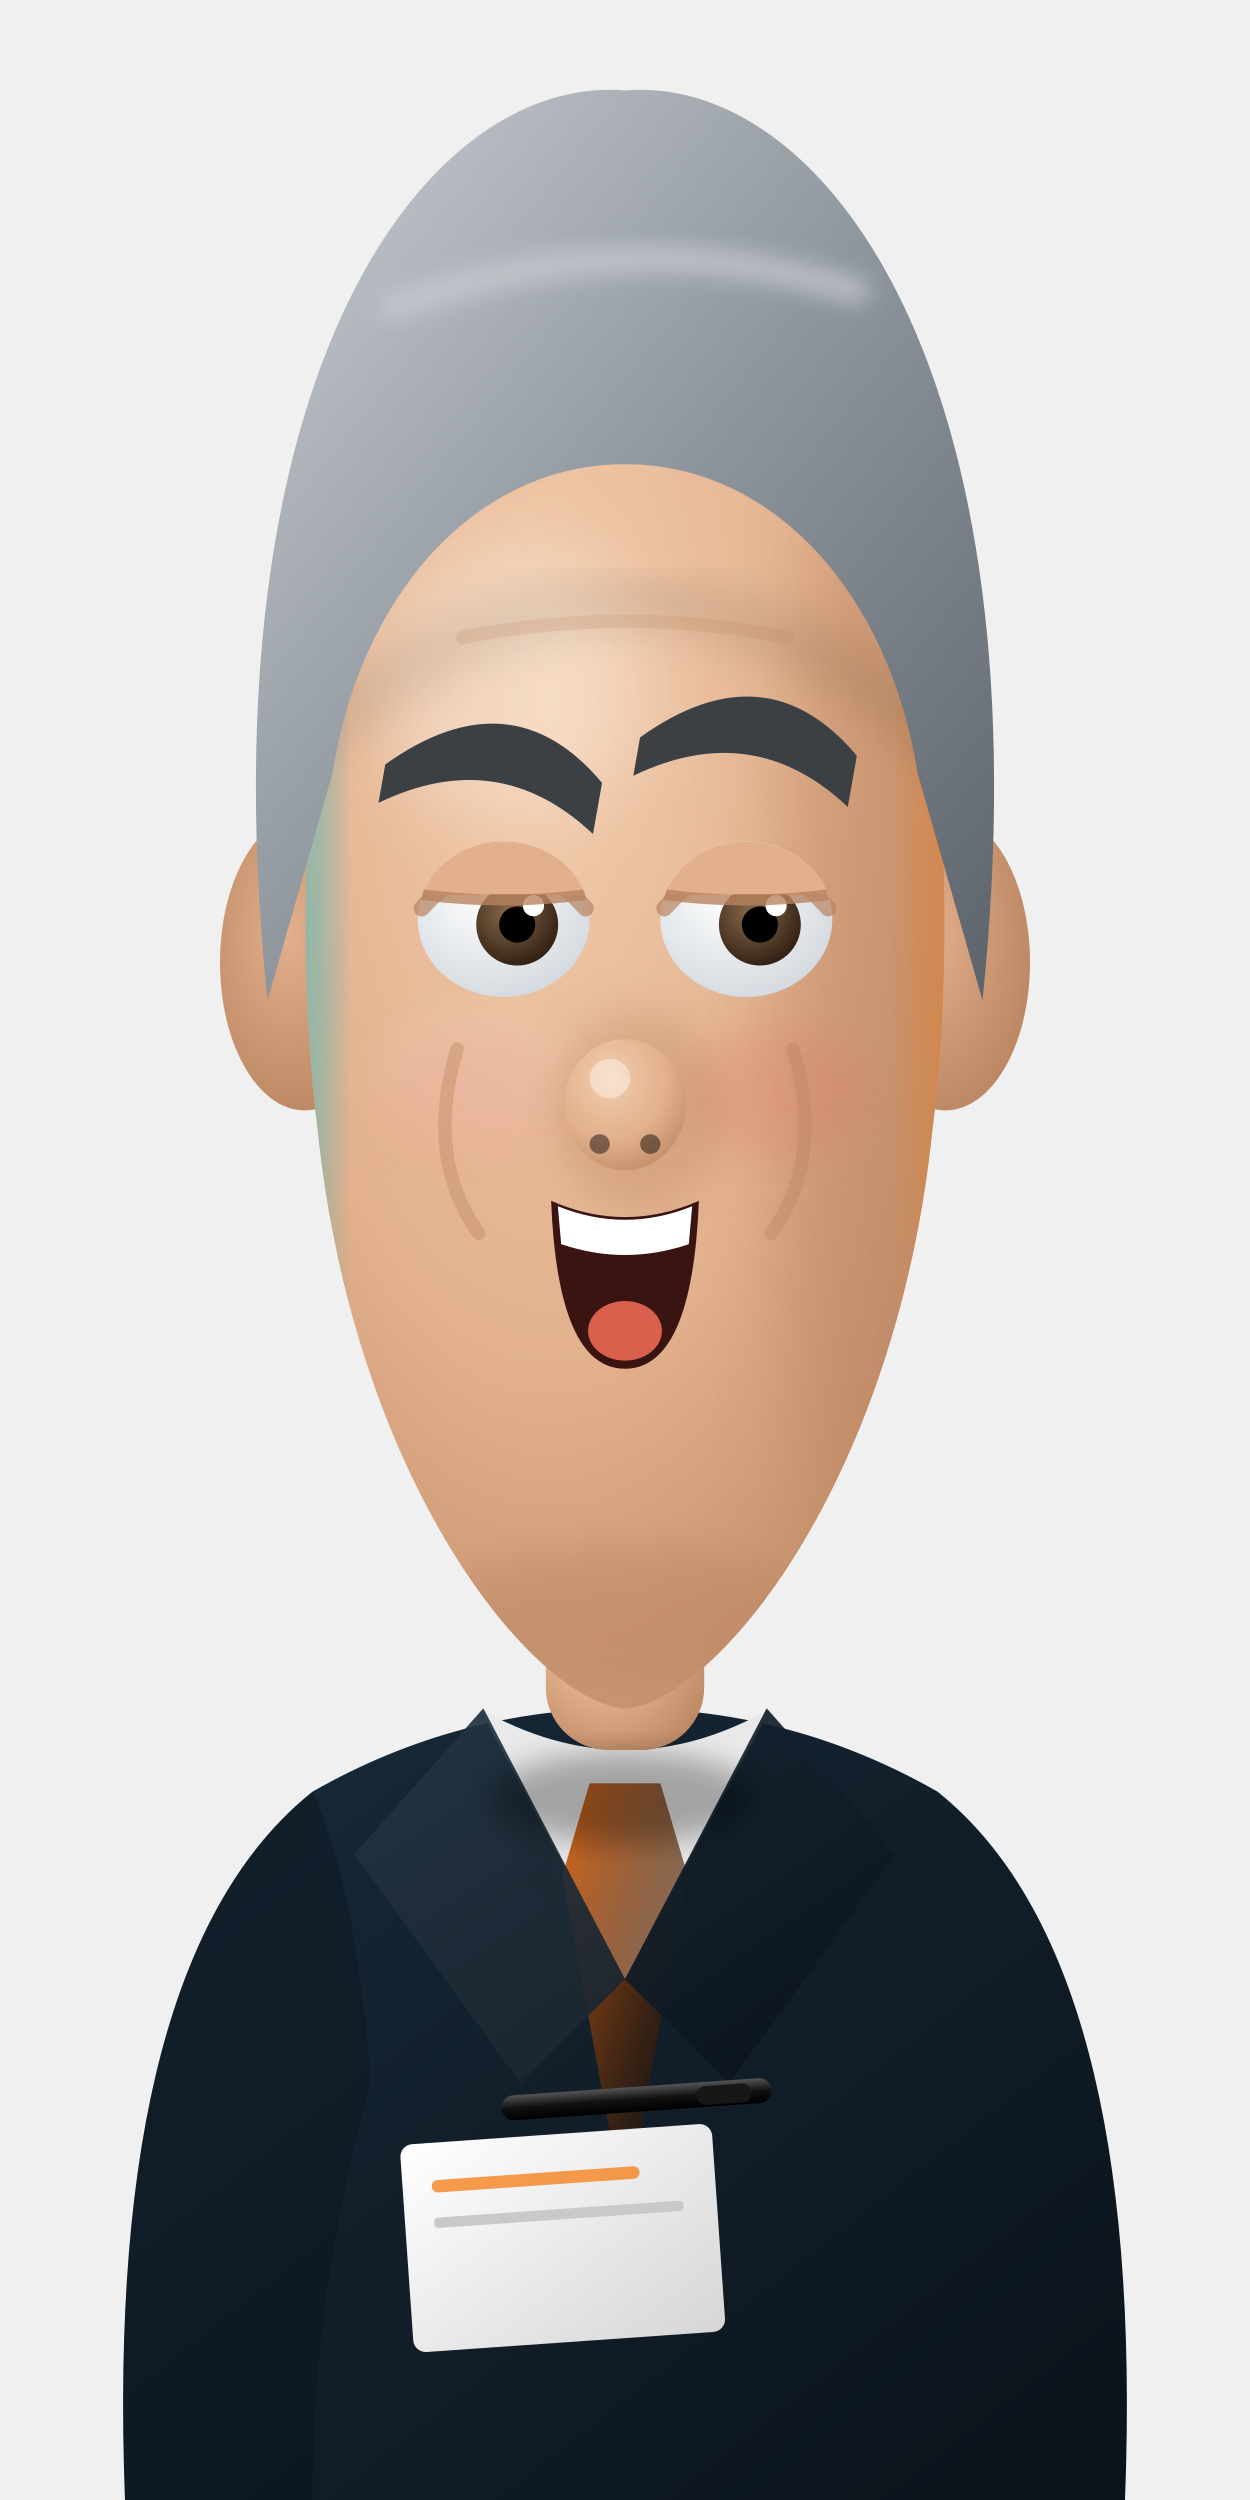
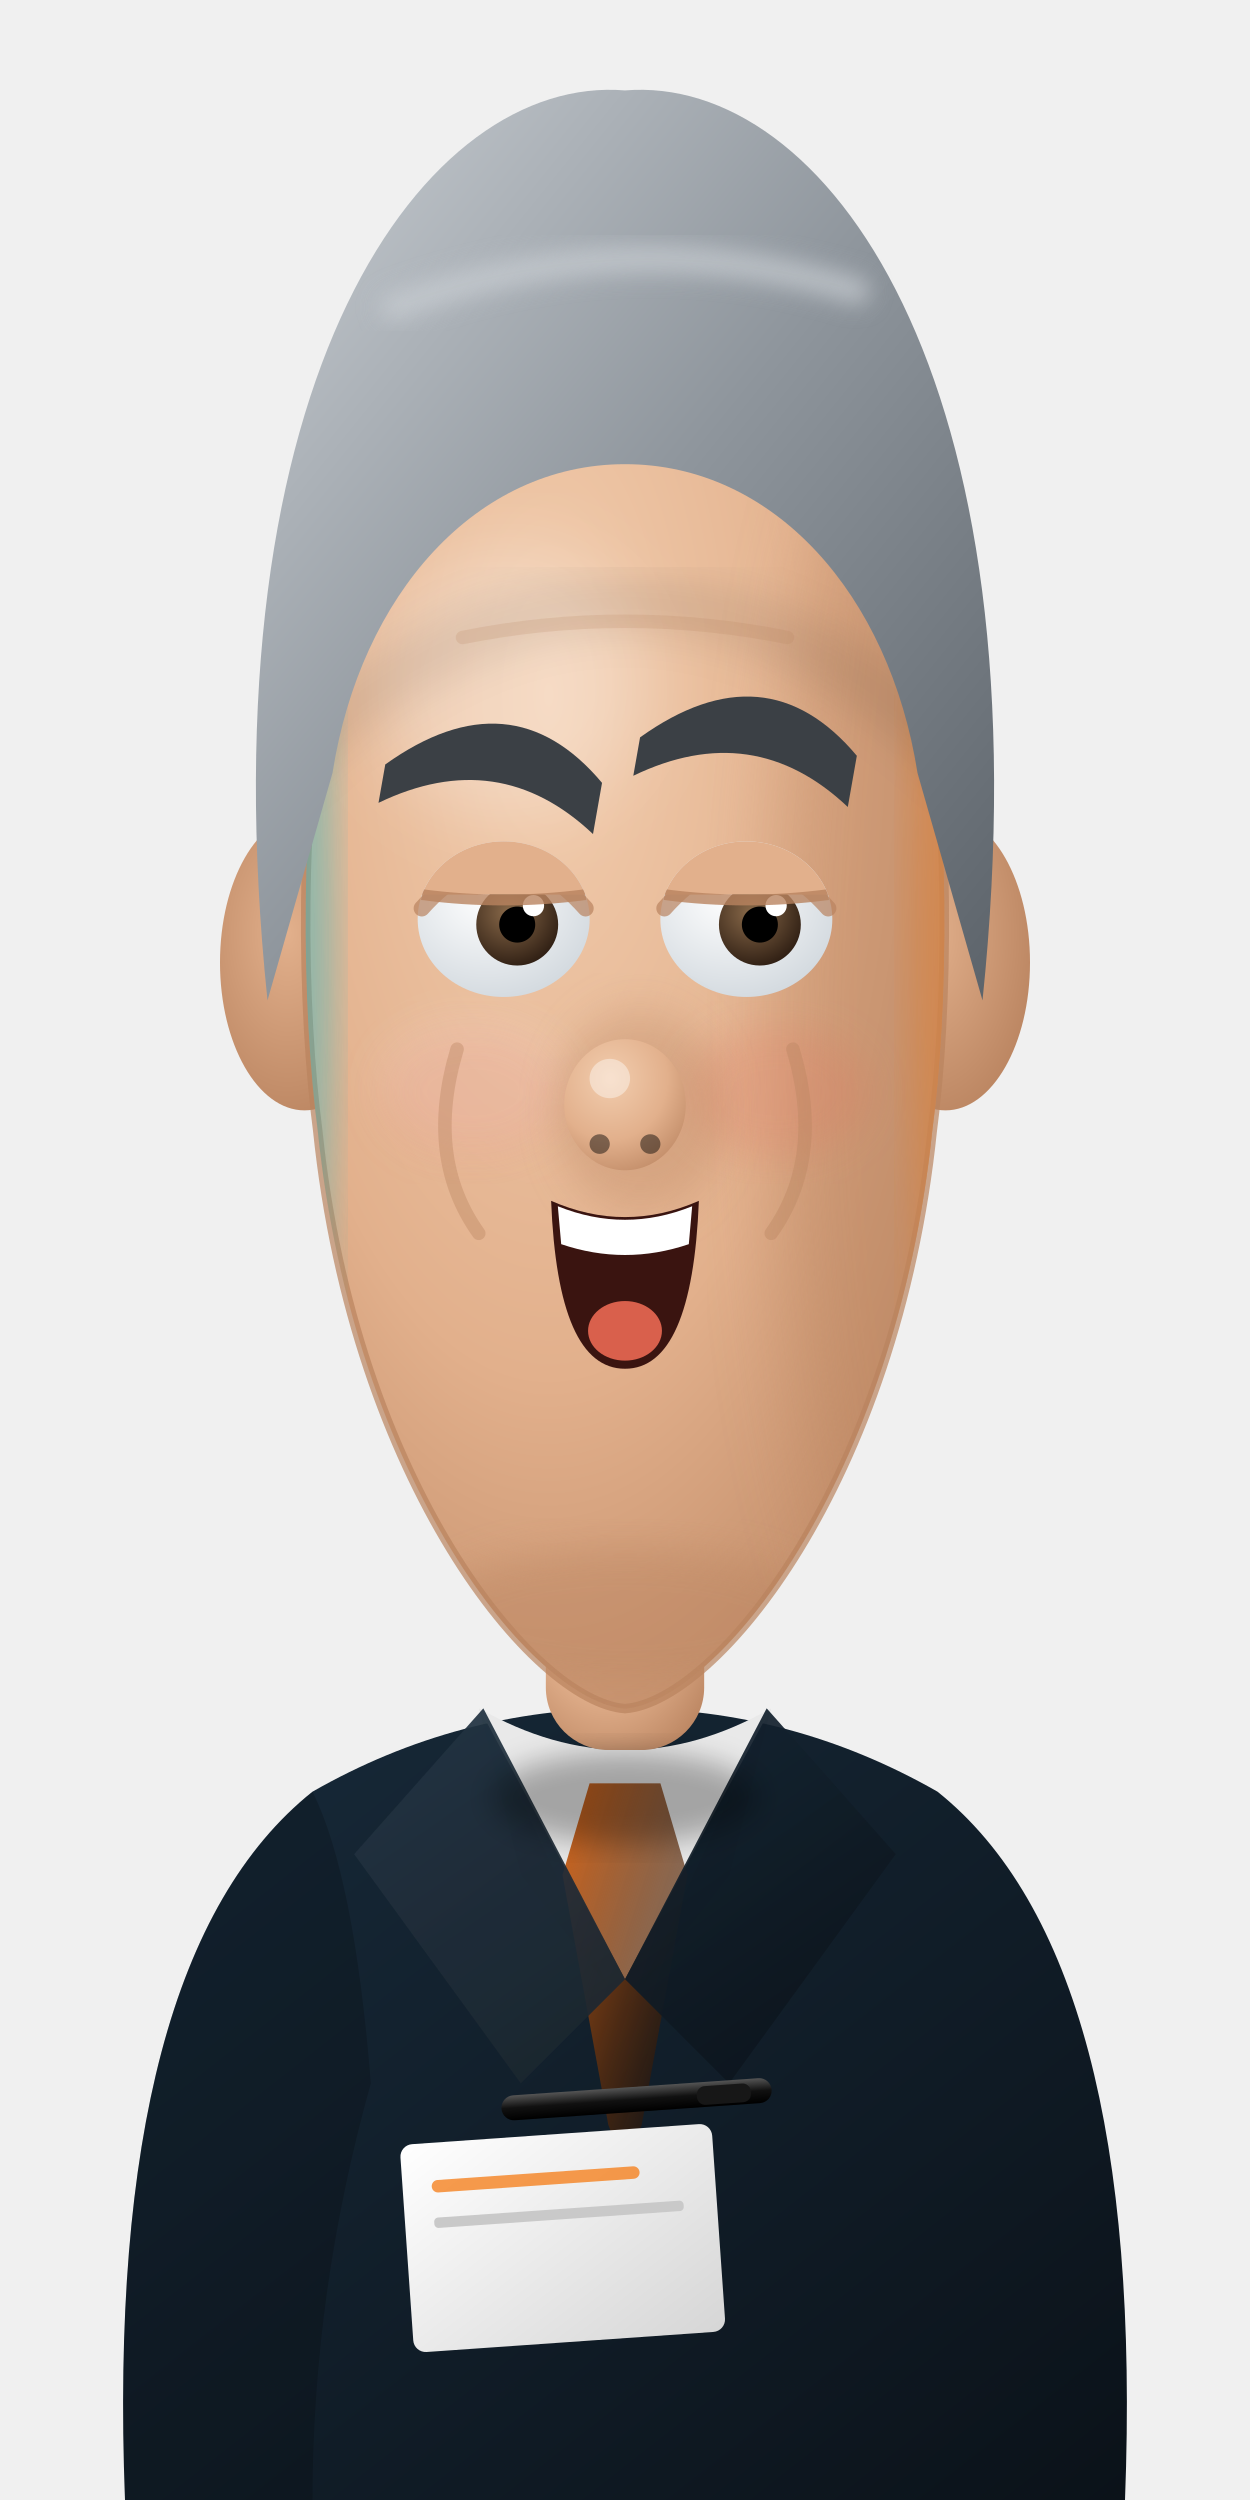
<svg xmlns="http://www.w3.org/2000/svg" width="600" height="1200" viewBox="0 -300 600 1200">
  <defs>
    <radialGradient id="cavaco_skin" cx="38%" cy="30%" r="85%">
      <stop offset="0" stop-color="#F2CDAE" />
      <stop offset=".55" stop-color="#E2B08C" />
      <stop offset="1" stop-color="#B9835F" />
    </radialGradient>
    <radialGradient id="cavaco_ear" cx="40%" cy="40%" r="70%">
      <stop offset="0" stop-color="#E2B08C" />
      <stop offset="1" stop-color="#B9835F" />
    </radialGradient>
    <linearGradient id="cavaco_hair" x1="0" y1="0" x2="1" y2="1">
      <stop offset="0" stop-color="#C9CED3" />
      <stop offset=".5" stop-color="#8E959C" />
      <stop offset="1" stop-color="#5C636A" />
    </linearGradient>
    <linearGradient id="cavaco_suit" x1="0" y1="0" x2="1" y2="1">
      <stop offset="0" stop-color="#172A3A" />
      <stop offset="1" stop-color="#0b1219" />
    </linearGradient>
    <linearGradient id="cavaco_tie" x1="0" y1="0" x2="1" y2="1">
      <stop offset="0" stop-color="#D96516" />
      <stop offset="1" stop-color="#000" stop-opacity=".45" />
    </linearGradient>
    <radialGradient id="cavaco_eye" cx="40%" cy="35%" r="75%">
      <stop offset="0" stop-color="#fff" />
      <stop offset="1" stop-color="#cfd6dc" />
    </radialGradient>
    <radialGradient id="cavaco_iris" cx="40%" cy="35%" r="70%">
      <stop offset="0" stop-color="#8a6a4a" />
      <stop offset="1" stop-color="#2d1d12" />
    </radialGradient>
    <linearGradient id="cavaco_pap" x1="0" y1="0" x2="1" y2="1">
      <stop offset="0" stop-color="#fff" />
      <stop offset="1" stop-color="#d6d6d6" />
    </linearGradient>
    <linearGradient id="cavaco_pen" x1="0" y1="0" x2="0" y2="1">
      <stop offset="0" stop-color="#555" />
      <stop offset=".5" stop-color="#111" />
      <stop offset="1" stop-color="#000" />
    </linearGradient>
    <linearGradient id="cavaco_pasta" x1="0" y1="0" x2="1" y2="1">
      <stop offset="0" stop-color="#7a4a2a" />
      <stop offset="1" stop-color="#3b1d0d" />
    </linearGradient>
    <linearGradient id="cavaco_mic" x1="0" y1="0" x2="1" y2="0">
      <stop offset="0" stop-color="#999" />
      <stop offset=".5" stop-color="#eee" />
      <stop offset="1" stop-color="#555" />
    </linearGradient>
    <filter id="cavaco_bl" x="-20%" y="-20%" width="140%" height="140%">
      <feGaussianBlur stdDeviation="14" />
    </filter>
    <filter id="cavaco_bl2" x="-20%" y="-20%" width="140%" height="140%">
      <feGaussianBlur stdDeviation="7" />
    </filter>
    <filter id="cavaco_bl3" x="-20%" y="-50%" width="140%" height="200%">
      <feGaussianBlur stdDeviation="4" />
    </filter>
    <clipPath id="cavaco_hc">
      <path d="M300 50 C424.44 50 424.44 287.5 413.46 370 C400.04 500 333.55 581 300 583.5 C266.45 581 199.96 500 186.54 370 C175.56 287.5 175.56 50 300 50Z" />
    </clipPath>
  </defs>
  <ellipse cx="300" cy="884" rx="230" ry="16" fill="#000" opacity=".25" />
  <path d="M60 900 Q50 640 150 560 Q220 520 300 520 Q380 520 450 560 Q550 640 540 900Z" fill="url(#cavaco_suit)" />
  <path d="M60 900 Q50 640 150 560 Q170 600 178 700 Q150 800 150 900Z" fill="#000" opacity=".18" />
  <path d="M230 520 L300 650 L370 520 Q300 560 230 520Z" fill="#E9E9E9" />
  <path d="M230 520 L292 654 L250 600Z M370 520 L308 654 L350 600Z" fill="#000" opacity=".12" />
  <path d="M283 556 H317 L330 600 L308 720 L300 740 L292 720 L270 600Z" fill="url(#cavaco_tie)" />
  <path d="M232 520 L170 590 L250 700 L300 650Z M368 520 L430 590 L350 700 L300 650Z" fill="url(#cavaco_suit)" opacity=".92" />
  <path d="M232 520 L170 590 L250 700 L300 650Z" fill="#fff" opacity=".05" />
  <rect x="262" y="420" width="76" height="120" rx="30" fill="url(#cavaco_skin)" />
  <ellipse cx="300" cy="563" rx="64" ry="22" fill="#000" opacity=".3" filter="url(#cavaco_bl2)" />
  <g transform="translate(300 500) scale(1.3) translate(-300 -568)">
    <ellipse cx="181.66" cy="308" rx="31.2" ry="54.6" fill="url(#cavaco_ear)" />
    <ellipse cx="418.34" cy="308" rx="31.2" ry="54.6" fill="url(#cavaco_ear)" />
-     <path d="M300 50 C424.44 50 424.44 287.5 413.46 370 C400.04 500 333.55 581 300 583.5 C266.45 581 199.96 500 186.54 370 C175.56 287.5 175.56 50 300 50Z" fill="url(#cavaco_skin)" />
+     <path d="M300 50 C424.44 50 424.44 287.5 413.46 370 C400.04 500 333.55 581 300 583.5 C266.45 581 199.96 500 186.54 370 C175.56 287.5 175.56 50 300 50Z" fill="url(#cavaco_skin)" stroke="#B9835F" stroke-width="3.5" stroke-opacity=".7" />
    <g clip-path="url(#cavaco_hc)">
      <ellipse cx="422" cy="300" rx="16" ry="200" fill="#F58220" opacity=".6" filter="url(#cavaco_bl2)" />
      <ellipse cx="178" cy="300" rx="14" ry="175" fill="#22BBCB" opacity=".45" filter="url(#cavaco_bl2)" />
      <ellipse cx="415.9" cy="330" rx="61" ry="250" fill="#B9835F" opacity=".45" filter="url(#cavaco_bl)" />
      <ellipse cx="257.3" cy="205" rx="51.24" ry="50" fill="#fff" opacity=".28" filter="url(#cavaco_bl)" />
      <ellipse cx="243.88" cy="352" rx="34" ry="24" fill="#fff" opacity=".18" filter="url(#cavaco_bl2)" />
      <ellipse cx="356.12" cy="356" rx="34" ry="24" fill="#E0735F" opacity=".22" filter="url(#cavaco_bl2)" />
      <ellipse cx="243.88" cy="356" rx="34" ry="24" fill="#E0735F" opacity=".18" filter="url(#cavaco_bl2)" />
      <ellipse cx="300" cy="550" rx="73.2" ry="26" fill="#B9835F" opacity=".4" filter="url(#cavaco_bl2)" />
      <path d="M168 240 Q300 110 432 240" fill="none" stroke="#000" stroke-width="22" opacity=".08" filter="url(#cavaco_bl2)" />
    </g>
    <g fill="none" stroke="#B9835F" stroke-width="5" stroke-linecap="round" opacity=".38">
      <path d="M238 340 Q226 380 246 408" />
      <path d="M362 340 Q374 380 354 408" />
      <path d="M240 188 Q300 176 360 188" opacity=".5" />
    </g>
    <g id="olhos">
      <ellipse cx="255.2" cy="292" rx="31.752" ry="28.728" fill="url(#cavaco_eye)" />
      <ellipse cx="344.8" cy="292" rx="31.752" ry="28.728" fill="url(#cavaco_eye)" />
      <circle cx="260.2" cy="294" r="15.12" fill="url(#cavaco_iris)" />
      <circle cx="349.8" cy="294" r="15.12" fill="url(#cavaco_iris)" />
      <circle cx="260.2" cy="294" r="6.653" fill="#000" />
      <circle cx="349.8" cy="294" r="6.653" fill="#000" />
      <circle cx="266.2" cy="287" r="3.931" fill="#fff" />
      <circle cx="355.8" cy="287" r="3.931" fill="#fff" />
      <path d="M224.96 288 Q255.2 254.2 285.44 288" fill="none" stroke="#B9835F" stroke-width="6" stroke-linecap="round" opacity=".7" />
      <path d="M314.56 288 Q344.8 254.2 375.04 288" fill="none" stroke="#B9835F" stroke-width="6" stroke-linecap="round" opacity=".7" />
    </g>
    <g>
      <clipPath id="cavaco_lc-1">
        <ellipse cx="255.2" cy="292" rx="31.752" ry="28.728" />
      </clipPath>
      <rect clip-path="url(#cavaco_lc-1)" x="221.936" y="261.76" width="66.528" height="21.168" fill="#E2B08C" />
      <path d="M224.96 282.928 Q255.2 286.928 285.44 282.928" fill="none" stroke="#B9835F" stroke-width="4" opacity=".8" clip-path="url(#cavaco_lc-1)" />
    </g>
    <g>
      <clipPath id="cavaco_lc1">
        <ellipse cx="344.8" cy="292" rx="31.752" ry="28.728" />
      </clipPath>
      <rect clip-path="url(#cavaco_lc1)" x="311.536" y="261.76" width="66.528" height="21.168" fill="#E2B08C" />
      <path d="M314.56 282.928 Q344.8 286.928 375.04 282.928" fill="none" stroke="#B9835F" stroke-width="4" opacity=".8" clip-path="url(#cavaco_lc1)" />
    </g>
    <g id="sobrancelhas">
      <g transform="translate(252.96 230) rotate(10)">
        <path d="M-40 12 Q0 -28.8 40 4.8 L40 24 Q0 -2.4 -40 26.4Z" fill="#3B4045" />
      </g>
      <g transform="translate(347.04 220) rotate(10)">
        <path d="M-40 12 Q0 -28.8 40 4.8 L40 24 Q0 -2.4 -40 26.4Z" fill="#3B4045" />
      </g>
    </g>
    <g id="nariz" transform="translate(300 346) scale(0.935 1.21)">
      <ellipse cx="6" cy="14" rx="34" ry="30" fill="#B9835F" opacity=".35" filter="url(#cavaco_bl2)" />
      <ellipse cx="0" cy="12" rx="24" ry="20" fill="url(#cavaco_skin)" />
      <ellipse cx="-6" cy="4" rx="8" ry="6" fill="#fff" opacity=".4" />
      <ellipse cx="-10" cy="24" rx="4" ry="3" fill="#000" opacity=".45" />
      <ellipse cx="10" cy="24" rx="4" ry="3" fill="#000" opacity=".45" />
    </g>
    <g id="boca" transform="translate(300 400) scale(0.62 1) translate(-300 -400)">
      <path d="M256 396 Q300 408 344 396 Q340 458 300 458 Q260 458 256 396Z" fill="#3a1410" />
      <path d="M260 398 Q300 408 340 398 L338 412 Q300 420 262 412Z" fill="#fff" />
      <ellipse cx="300" cy="444" rx="22" ry="11" fill="#D9604C" />
    </g>
    <g id="cabelo">
      <path d="M168 322 C143.8 90 226.8 -20 300 -14 C373.2 -20 456.2 90 432 322 L408 238 C397.6 172 354.9 124 300 124 C245.1 124 202.4 172 192 238Z" fill="url(#cavaco_hair)" />
      <path d="M214.6 66 Q300 34 385.4 60" fill="none" stroke="#C9CED3" stroke-width="10" stroke-linecap="round" opacity=".7" filter="url(#cavaco_bl3)" />
    </g>
  </g>
  <g transform="translate(300 700)">
    <g>
      <rect x="-110" y="22" width="150" height="100" rx="6" fill="url(#cavaco_pap)" transform="rotate(-4)" />
      <rect x="-96" y="40" width="100" height="6" rx="3" fill="#F58220" opacity=".8" transform="rotate(-4)" />
      <rect x="-96" y="58" width="120" height="5" rx="2" fill="#c9c9c9" transform="rotate(-4)" />
      <rect x="-60" y="2" width="130" height="12" rx="6" fill="url(#cavaco_pen)" transform="rotate(-4)" />
      <rect x="34" y="4" width="26" height="9" rx="4" fill="#171717" transform="rotate(-4)" />
    </g>
  </g>
</svg>
